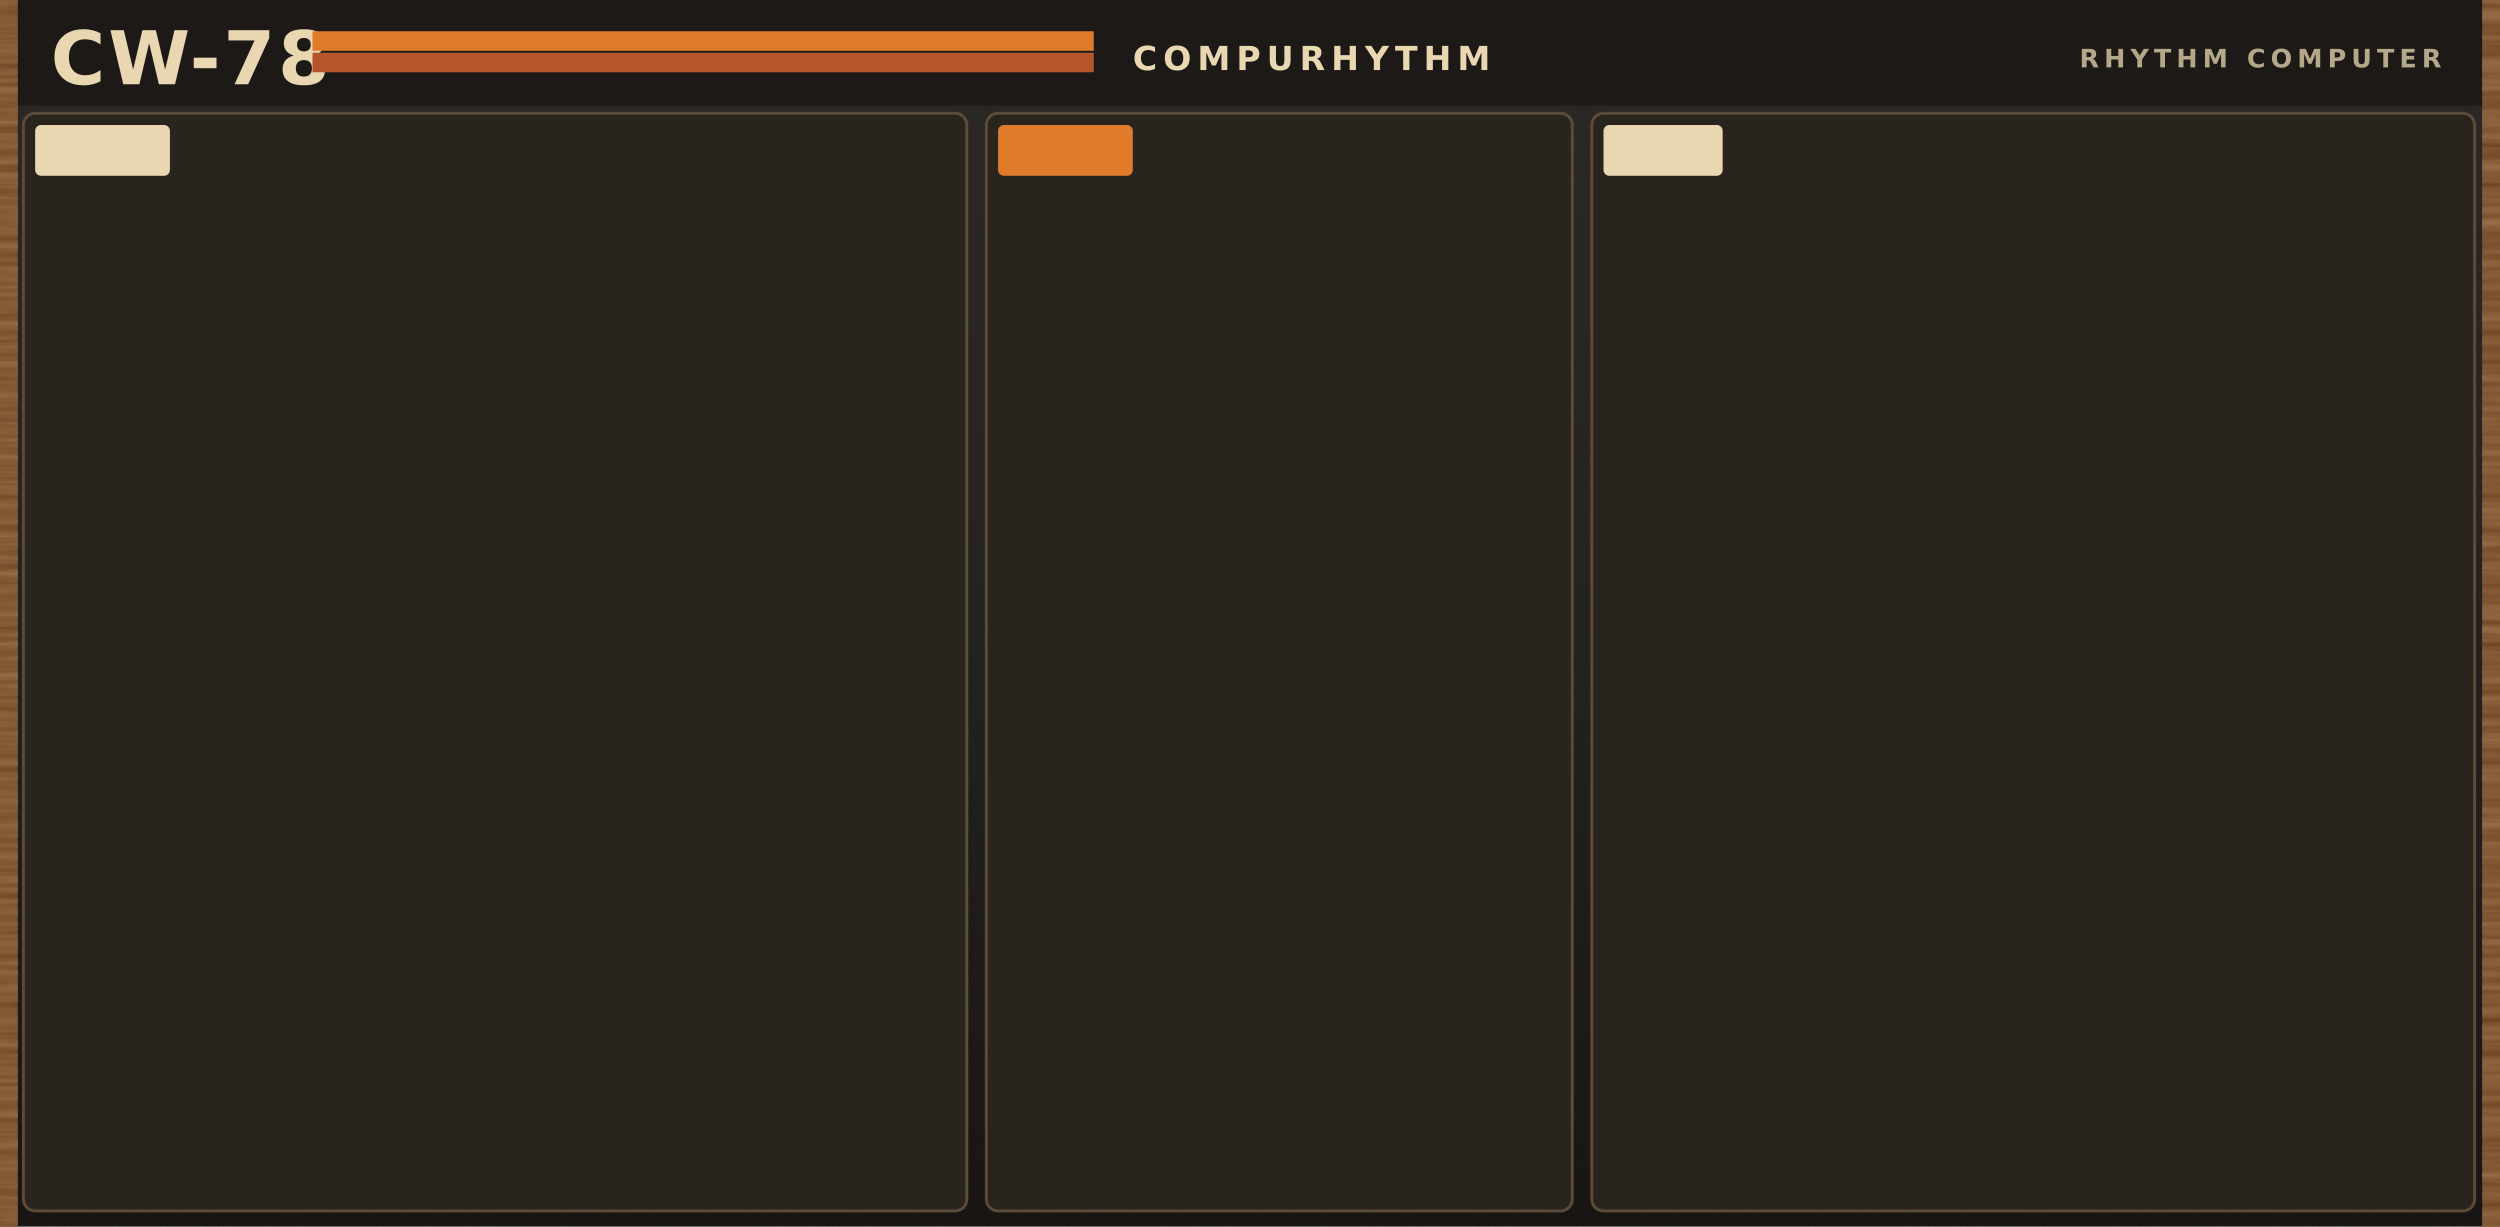
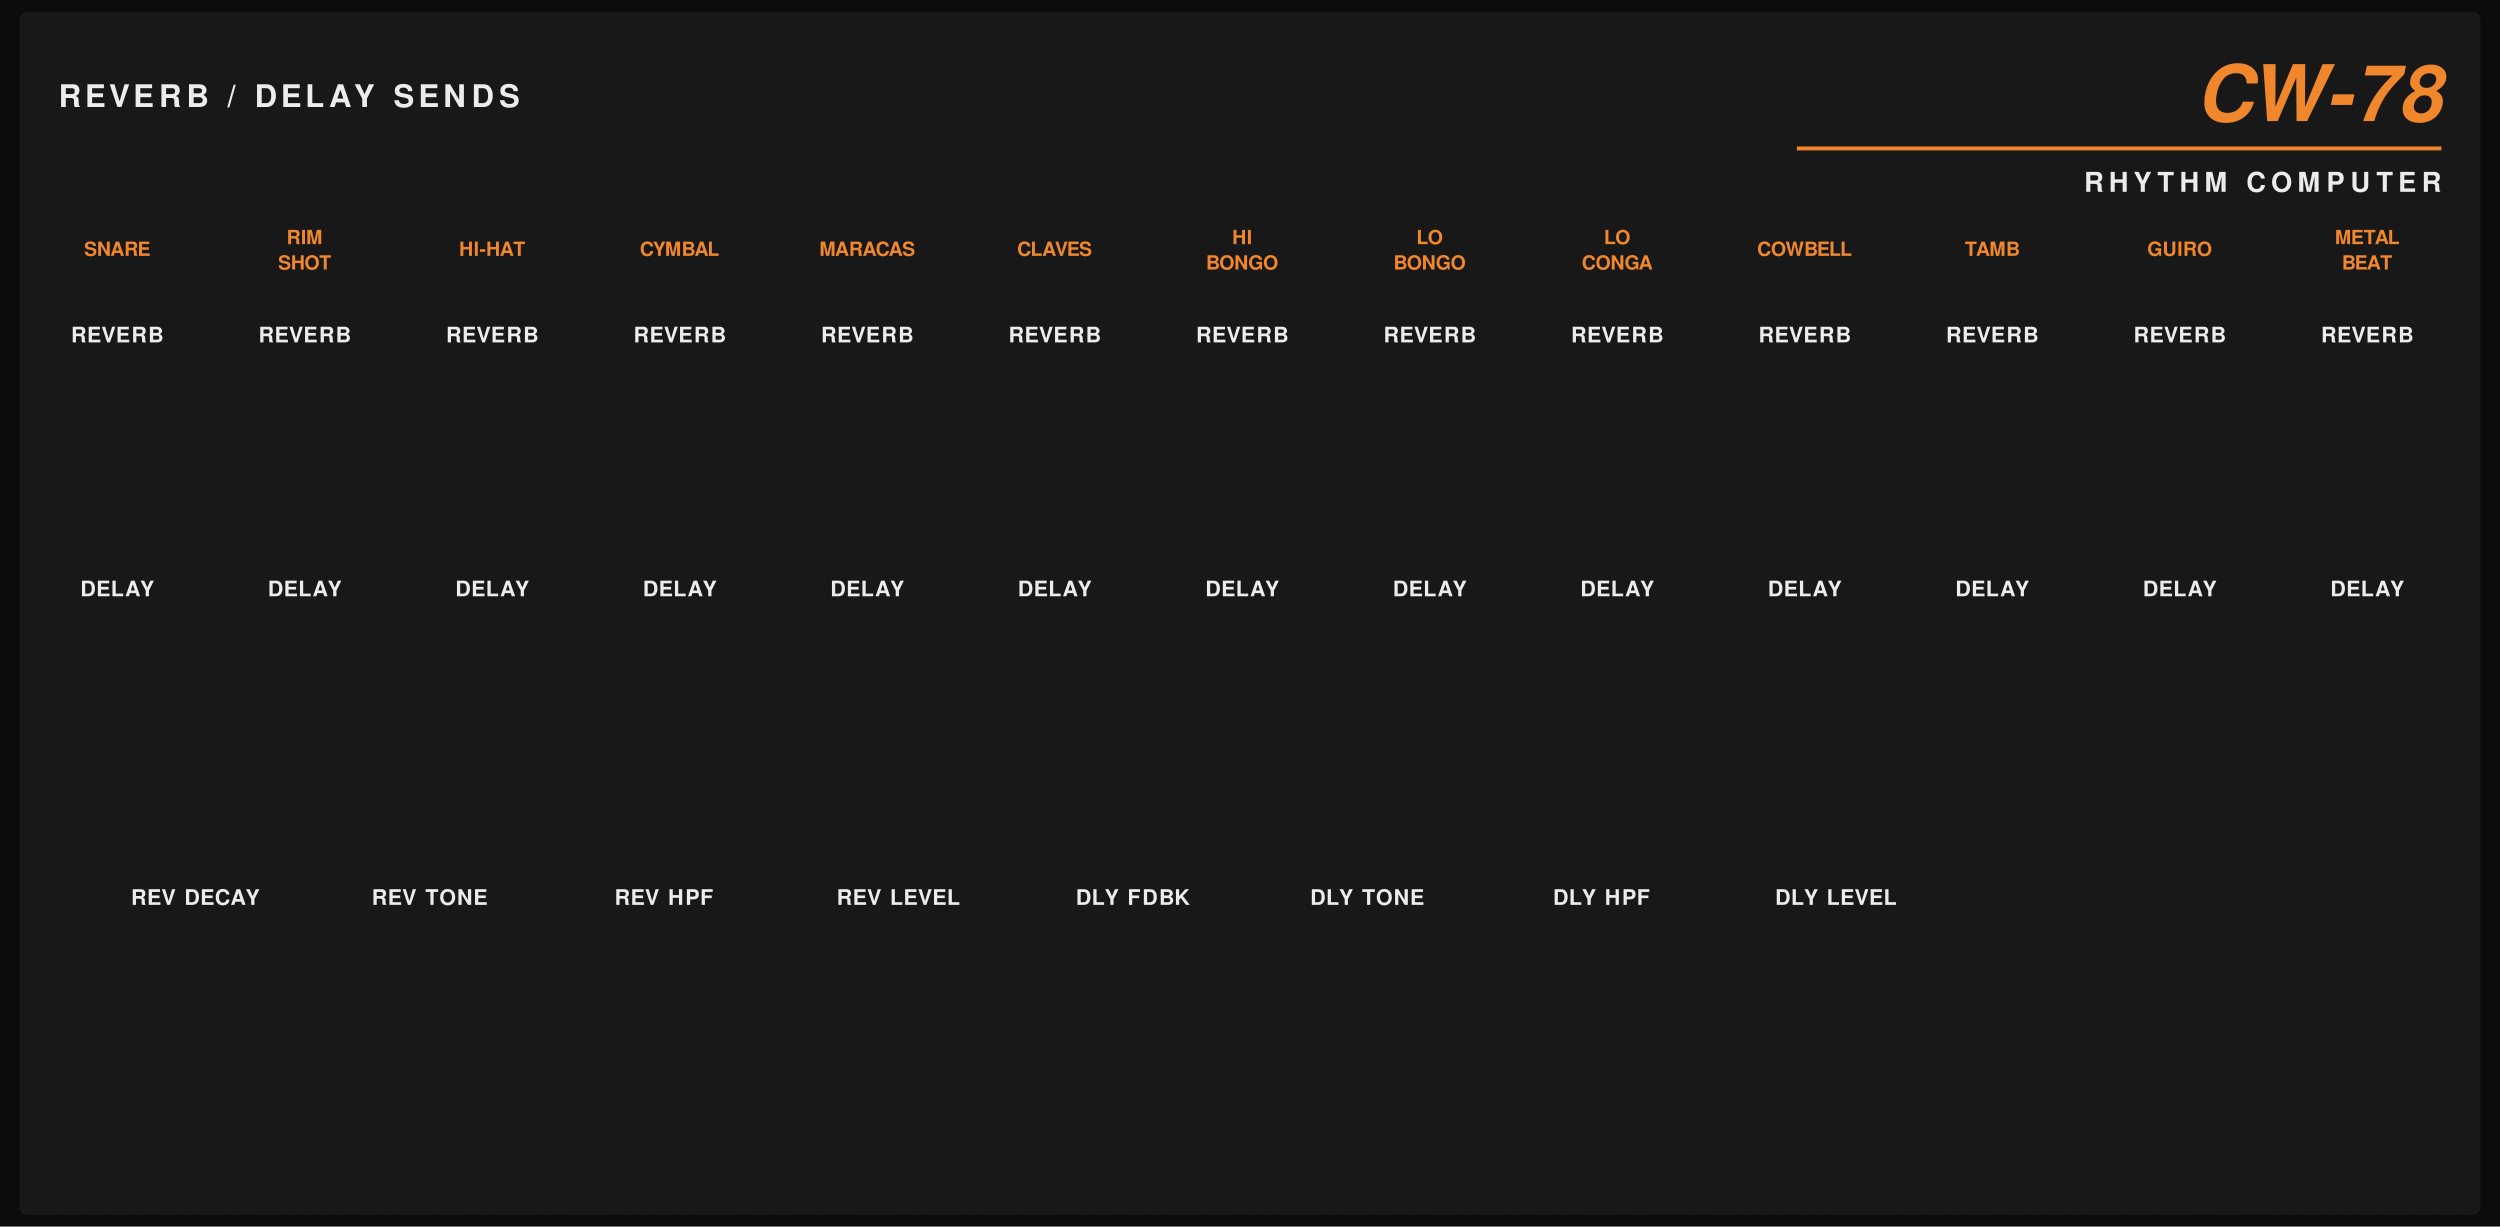
<svg xmlns="http://www.w3.org/2000/svg" width="1280" height="628" viewBox="0 0 1280 628">
  <defs>
-     <filter id="brush" x="0" y="0" width="100%" height="100%">
-       <feTurbulence type="fractalNoise" baseFrequency="0.002 0.9" numOctaves="2" seed="4" />
-       <feColorMatrix values="0 0 0 0 1  0 0 0 0 1  0 0 0 0 1  0 0 0 0.16 0" />
+     <linearGradient id="hw-screw" x1="0" y1="0" x2="1" y2="1">
+       <stop offset="0" stop-color="#f2f2f2" />
+       <stop offset="1" stop-color="#7a7a7a" />
+     </linearGradient>
+     <filter id="hw-brush" x="0" y="0" width="100%" height="100%">
+       <feTurbulence type="fractalNoise" baseFrequency="0.003 0.8" numOctaves="2" seed="5" />
+       <feColorMatrix values="0 0 0 0 1  0 0 0 0 1  0 0 0 0 1  0 0 0 0.20 0" />
    </filter>
-     <filter id="grain" x="0" y="0" width="100%" height="100%">
-       <feTurbulence type="fractalNoise" baseFrequency="0.9" numOctaves="2" seed="7" />
-       <feColorMatrix values="0 0 0 0 0  0 0 0 0 0  0 0 0 0 0  0 0 0 0.10 0" />
+     <filter id="hw-brushd" x="0" y="0" width="100%" height="100%">
+       <feTurbulence type="fractalNoise" baseFrequency="0.003 0.8" numOctaves="2" seed="9" />
+       <feColorMatrix values="0 0 0 0 0  0 0 0 0 0  0 0 0 0 0  0 0 0 0.16 0" />
    </filter>
-     <filter id="woodf" x="0" y="0" width="100%" height="100%">
-       <feTurbulence type="fractalNoise" baseFrequency="0.012 0.25" numOctaves="3" seed="11" />
-       <feColorMatrix values="0 0 0 0 0.36  0 0 0 0 0.20  0 0 0 0 0.09  0 0 0 0.9 0" />
+     <filter id="hw-grain" x="0" y="0" width="100%" height="100%">
+       <feTurbulence type="fractalNoise" baseFrequency="0.85" numOctaves="2" seed="3" />
+       <feColorMatrix values="0 0 0 0 0  0 0 0 0 0  0 0 0 0 0  0 0 0 0.07 0" />
    </filter>
-     <linearGradient id="screw" x1="0" y1="0" x2="1" y2="1">
-       <stop offset="0" stop-color="#eee" />
-       <stop offset="1" stop-color="#777" />
-     </linearGradient>
-     <linearGradient id="shade" x1="0" y1="0" x2="0" y2="1">
-       <stop offset="0" stop-color="#fff" stop-opacity="0.07" />
-       <stop offset="1" stop-color="#000" stop-opacity="0.12" />
+     <filter id="hw-wood" x="0" y="0" width="100%" height="100%">
+       <feTurbulence type="fractalNoise" baseFrequency="0.006 0.18" numOctaves="4" seed="21" />
+       <feColorMatrix values="0 0 0 0 0.30  0 0 0 0 0.15  0 0 0 0 0.05  0 0 0 0.85 0" />
+     </filter>
+     <filter id="hw-soft" x="-20%" y="-20%" width="140%" height="140%">
+       <feGaussianBlur stdDeviation="2" />
+     </filter>
+     <filter id="hw-shadow" x="-30%" y="-30%" width="160%" height="160%">
+       <feDropShadow dx="0" dy="2" stdDeviation="2" flood-opacity="0.45" />
+     </filter>
+     <linearGradient id="hw-vshade" x1="0" y1="0" x2="0" y2="1">
+       <stop offset="0" stop-color="#fff" stop-opacity="0.10" />
+       <stop offset="1" stop-color="#000" stop-opacity="0.14" />
    </linearGradient>
  </defs>
-   <rect width="1280" height="628" fill="#1c1916" />
-   <rect width="1280" height="628" filter="url(#grain)" />
-   <rect width="1280" height="628" fill="url(#shade)" />
-   <rect x="12" y="58" width="483" height="562" rx="6" fill="#2a241e" stroke="#5b4b38" stroke-width="1.5" />
-   <rect x="18" y="64" width="69" height="26" rx="3" fill="#e8d7b0" />
-   <rect x="505" y="58" width="300" height="562" rx="6" fill="#2a241e" stroke="#5b4b38" stroke-width="1.5" />
-   <rect x="511" y="64" width="69" height="26" rx="3" fill="#e07b2c" />
-   <rect x="815" y="58" width="452" height="562" rx="6" fill="#2a241e" stroke="#5b4b38" stroke-width="1.5" />
-   <rect x="821" y="64" width="61" height="26" rx="3" fill="#e8d7b0" />
-   <rect x="0" y="0" width="1280" height="54" fill="#1c1916" />
-   <text x="26" y="30" font-family="Titillium Web, DejaVu Sans, sans-serif" font-size="38" font-weight="700" fill="#e8d7b0" text-anchor="start" dominant-baseline="central" style="letter-spacing:0.04em;">CW-78</text>
-   <rect x="160" y="16" width="400" height="10" fill="#e07b2c" />
-   <rect x="160" y="27" width="400" height="10" fill="#b4562a" />
-   <text x="580" y="30" font-family="Titillium Web, DejaVu Sans, sans-serif" font-size="17" font-weight="600" fill="#e8d7b0" text-anchor="start" dominant-baseline="central" style="letter-spacing:0.18em;">COMPURHYTHM</text>
-   <text x="1250" y="30" font-family="Titillium Web, DejaVu Sans, sans-serif" font-size="13" font-weight="600" fill="#e8d7b0" text-anchor="end" dominant-baseline="central" style="letter-spacing:0.2em;" opacity="0.75">RHYTHM COMPUTER</text>
-   <rect x="0" y="0" width="9" height="628" fill="#6b3f1d" />
-   <rect x="0" y="0" width="9" height="628" filter="url(#woodf)" />
-   <rect x="1271" y="0" width="9" height="628" fill="#6b3f1d" />
-   <rect x="1271" y="0" width="9" height="628" filter="url(#woodf)" />
+   <rect x="0" y="0" width="1280" height="628" rx="0" fill="#0c0c0c" />
+   <rect x="10" y="6" width="1260" height="616" rx="4" fill="#191919" />
+   <rect x="10" y="6" width="1260" height="616" filter="url(#hw-grain)" />
+   <text x="1250" y="50" font-size="40" fill="#f0872c" text-anchor="end" dominant-baseline="central" style="font-family:FreeSans, Liberation Sans, Titillium Web, sans-serif;font-weight:700;letter-spacing:0.02em;font-style:italic;">CW-78</text>
+   <line x1="920" y1="76" x2="1250" y2="76" stroke="#f0872c" stroke-width="2" />
+   <text x="1250" y="94" font-size="14" fill="#ececec" text-anchor="end" dominant-baseline="central" style="font-family:FreeSans, Liberation Sans, Titillium Web, sans-serif;font-weight:700;letter-spacing:0.2em;">RHYTHM COMPUTER</text>
+   <text x="30" y="50" font-size="16" fill="#ececec" text-anchor="start" dominant-baseline="central" style="font-family:FreeSans, Liberation Sans, Titillium Web, sans-serif;font-weight:700;letter-spacing:0.16em;">REVERB / DELAY SENDS</text>
+   <text x="60" y="128" font-size="10" fill="#f0872c" text-anchor="middle" dominant-baseline="central" style="font-family:FreeSans, Liberation Sans, Titillium Web, sans-serif;font-weight:700;letter-spacing:0em;">SNARE</text>
+   <text x="156" y="122" font-size="10" fill="#f0872c" text-anchor="middle" dominant-baseline="central" style="font-family:FreeSans, Liberation Sans, Titillium Web, sans-serif;font-weight:700;letter-spacing:0em;">RIM</text>
+   <text x="156" y="135" font-size="10" fill="#f0872c" text-anchor="middle" dominant-baseline="central" style="font-family:FreeSans, Liberation Sans, Titillium Web, sans-serif;font-weight:700;letter-spacing:0em;">SHOT</text>
+   <text x="252" y="128" font-size="10" fill="#f0872c" text-anchor="middle" dominant-baseline="central" style="font-family:FreeSans, Liberation Sans, Titillium Web, sans-serif;font-weight:700;letter-spacing:0em;">HI-HAT</text>
+   <text x="348" y="128" font-size="10" fill="#f0872c" text-anchor="middle" dominant-baseline="central" style="font-family:FreeSans, Liberation Sans, Titillium Web, sans-serif;font-weight:700;letter-spacing:0em;">CYMBAL</text>
+   <text x="444" y="128" font-size="10" fill="#f0872c" text-anchor="middle" dominant-baseline="central" style="font-family:FreeSans, Liberation Sans, Titillium Web, sans-serif;font-weight:700;letter-spacing:0em;">MARACAS</text>
+   <text x="540" y="128" font-size="10" fill="#f0872c" text-anchor="middle" dominant-baseline="central" style="font-family:FreeSans, Liberation Sans, Titillium Web, sans-serif;font-weight:700;letter-spacing:0em;">CLAVES</text>
+   <text x="636" y="122" font-size="10" fill="#f0872c" text-anchor="middle" dominant-baseline="central" style="font-family:FreeSans, Liberation Sans, Titillium Web, sans-serif;font-weight:700;letter-spacing:0em;">HI</text>
+   <text x="636" y="135" font-size="10" fill="#f0872c" text-anchor="middle" dominant-baseline="central" style="font-family:FreeSans, Liberation Sans, Titillium Web, sans-serif;font-weight:700;letter-spacing:0em;">BONGO</text>
+   <text x="732" y="122" font-size="10" fill="#f0872c" text-anchor="middle" dominant-baseline="central" style="font-family:FreeSans, Liberation Sans, Titillium Web, sans-serif;font-weight:700;letter-spacing:0em;">LO</text>
+   <text x="732" y="135" font-size="10" fill="#f0872c" text-anchor="middle" dominant-baseline="central" style="font-family:FreeSans, Liberation Sans, Titillium Web, sans-serif;font-weight:700;letter-spacing:0em;">BONGO</text>
+   <text x="828" y="122" font-size="10" fill="#f0872c" text-anchor="middle" dominant-baseline="central" style="font-family:FreeSans, Liberation Sans, Titillium Web, sans-serif;font-weight:700;letter-spacing:0em;">LO</text>
+   <text x="828" y="135" font-size="10" fill="#f0872c" text-anchor="middle" dominant-baseline="central" style="font-family:FreeSans, Liberation Sans, Titillium Web, sans-serif;font-weight:700;letter-spacing:0em;">CONGA</text>
+   <text x="924" y="128" font-size="10" fill="#f0872c" text-anchor="middle" dominant-baseline="central" style="font-family:FreeSans, Liberation Sans, Titillium Web, sans-serif;font-weight:700;letter-spacing:0em;">COWBELL</text>
+   <text x="1020" y="128" font-size="10" fill="#f0872c" text-anchor="middle" dominant-baseline="central" style="font-family:FreeSans, Liberation Sans, Titillium Web, sans-serif;font-weight:700;letter-spacing:0em;">TAMB</text>
+   <text x="1116" y="128" font-size="10" fill="#f0872c" text-anchor="middle" dominant-baseline="central" style="font-family:FreeSans, Liberation Sans, Titillium Web, sans-serif;font-weight:700;letter-spacing:0em;">GUIRO</text>
+   <text x="1212" y="122" font-size="10" fill="#f0872c" text-anchor="middle" dominant-baseline="central" style="font-family:FreeSans, Liberation Sans, Titillium Web, sans-serif;font-weight:700;letter-spacing:0em;">METAL</text>
+   <text x="1212" y="135" font-size="10" fill="#f0872c" text-anchor="middle" dominant-baseline="central" style="font-family:FreeSans, Liberation Sans, Titillium Web, sans-serif;font-weight:700;letter-spacing:0em;">BEAT</text>
+   <text x="60" y="172" font-size="11" fill="#ececec" text-anchor="middle" dominant-baseline="central" style="font-family:FreeSans, Liberation Sans, Titillium Web, sans-serif;font-weight:700;letter-spacing:0.06em;">REVERB</text>
+   <text x="60" y="302" font-size="11" fill="#ececec" text-anchor="middle" dominant-baseline="central" style="font-family:FreeSans, Liberation Sans, Titillium Web, sans-serif;font-weight:700;letter-spacing:0.06em;">DELAY</text>
+   <text x="156" y="172" font-size="11" fill="#ececec" text-anchor="middle" dominant-baseline="central" style="font-family:FreeSans, Liberation Sans, Titillium Web, sans-serif;font-weight:700;letter-spacing:0.06em;">REVERB</text>
+   <text x="156" y="302" font-size="11" fill="#ececec" text-anchor="middle" dominant-baseline="central" style="font-family:FreeSans, Liberation Sans, Titillium Web, sans-serif;font-weight:700;letter-spacing:0.06em;">DELAY</text>
+   <text x="252" y="172" font-size="11" fill="#ececec" text-anchor="middle" dominant-baseline="central" style="font-family:FreeSans, Liberation Sans, Titillium Web, sans-serif;font-weight:700;letter-spacing:0.06em;">REVERB</text>
+   <text x="252" y="302" font-size="11" fill="#ececec" text-anchor="middle" dominant-baseline="central" style="font-family:FreeSans, Liberation Sans, Titillium Web, sans-serif;font-weight:700;letter-spacing:0.06em;">DELAY</text>
+   <text x="348" y="172" font-size="11" fill="#ececec" text-anchor="middle" dominant-baseline="central" style="font-family:FreeSans, Liberation Sans, Titillium Web, sans-serif;font-weight:700;letter-spacing:0.06em;">REVERB</text>
+   <text x="348" y="302" font-size="11" fill="#ececec" text-anchor="middle" dominant-baseline="central" style="font-family:FreeSans, Liberation Sans, Titillium Web, sans-serif;font-weight:700;letter-spacing:0.06em;">DELAY</text>
+   <text x="444" y="172" font-size="11" fill="#ececec" text-anchor="middle" dominant-baseline="central" style="font-family:FreeSans, Liberation Sans, Titillium Web, sans-serif;font-weight:700;letter-spacing:0.06em;">REVERB</text>
+   <text x="444" y="302" font-size="11" fill="#ececec" text-anchor="middle" dominant-baseline="central" style="font-family:FreeSans, Liberation Sans, Titillium Web, sans-serif;font-weight:700;letter-spacing:0.06em;">DELAY</text>
+   <text x="540" y="172" font-size="11" fill="#ececec" text-anchor="middle" dominant-baseline="central" style="font-family:FreeSans, Liberation Sans, Titillium Web, sans-serif;font-weight:700;letter-spacing:0.06em;">REVERB</text>
+   <text x="540" y="302" font-size="11" fill="#ececec" text-anchor="middle" dominant-baseline="central" style="font-family:FreeSans, Liberation Sans, Titillium Web, sans-serif;font-weight:700;letter-spacing:0.06em;">DELAY</text>
+   <text x="636" y="172" font-size="11" fill="#ececec" text-anchor="middle" dominant-baseline="central" style="font-family:FreeSans, Liberation Sans, Titillium Web, sans-serif;font-weight:700;letter-spacing:0.06em;">REVERB</text>
+   <text x="636" y="302" font-size="11" fill="#ececec" text-anchor="middle" dominant-baseline="central" style="font-family:FreeSans, Liberation Sans, Titillium Web, sans-serif;font-weight:700;letter-spacing:0.06em;">DELAY</text>
+   <text x="732" y="172" font-size="11" fill="#ececec" text-anchor="middle" dominant-baseline="central" style="font-family:FreeSans, Liberation Sans, Titillium Web, sans-serif;font-weight:700;letter-spacing:0.06em;">REVERB</text>
+   <text x="732" y="302" font-size="11" fill="#ececec" text-anchor="middle" dominant-baseline="central" style="font-family:FreeSans, Liberation Sans, Titillium Web, sans-serif;font-weight:700;letter-spacing:0.06em;">DELAY</text>
+   <text x="828" y="172" font-size="11" fill="#ececec" text-anchor="middle" dominant-baseline="central" style="font-family:FreeSans, Liberation Sans, Titillium Web, sans-serif;font-weight:700;letter-spacing:0.06em;">REVERB</text>
+   <text x="828" y="302" font-size="11" fill="#ececec" text-anchor="middle" dominant-baseline="central" style="font-family:FreeSans, Liberation Sans, Titillium Web, sans-serif;font-weight:700;letter-spacing:0.06em;">DELAY</text>
+   <text x="924" y="172" font-size="11" fill="#ececec" text-anchor="middle" dominant-baseline="central" style="font-family:FreeSans, Liberation Sans, Titillium Web, sans-serif;font-weight:700;letter-spacing:0.06em;">REVERB</text>
+   <text x="924" y="302" font-size="11" fill="#ececec" text-anchor="middle" dominant-baseline="central" style="font-family:FreeSans, Liberation Sans, Titillium Web, sans-serif;font-weight:700;letter-spacing:0.06em;">DELAY</text>
+   <text x="1020" y="172" font-size="11" fill="#ececec" text-anchor="middle" dominant-baseline="central" style="font-family:FreeSans, Liberation Sans, Titillium Web, sans-serif;font-weight:700;letter-spacing:0.06em;">REVERB</text>
+   <text x="1020" y="302" font-size="11" fill="#ececec" text-anchor="middle" dominant-baseline="central" style="font-family:FreeSans, Liberation Sans, Titillium Web, sans-serif;font-weight:700;letter-spacing:0.06em;">DELAY</text>
+   <text x="1116" y="172" font-size="11" fill="#ececec" text-anchor="middle" dominant-baseline="central" style="font-family:FreeSans, Liberation Sans, Titillium Web, sans-serif;font-weight:700;letter-spacing:0.06em;">REVERB</text>
+   <text x="1116" y="302" font-size="11" fill="#ececec" text-anchor="middle" dominant-baseline="central" style="font-family:FreeSans, Liberation Sans, Titillium Web, sans-serif;font-weight:700;letter-spacing:0.06em;">DELAY</text>
+   <text x="1212" y="172" font-size="11" fill="#ececec" text-anchor="middle" dominant-baseline="central" style="font-family:FreeSans, Liberation Sans, Titillium Web, sans-serif;font-weight:700;letter-spacing:0.06em;">REVERB</text>
+   <text x="1212" y="302" font-size="11" fill="#ececec" text-anchor="middle" dominant-baseline="central" style="font-family:FreeSans, Liberation Sans, Titillium Web, sans-serif;font-weight:700;letter-spacing:0.06em;">DELAY</text>
+   <text x="100" y="460" font-size="11" fill="#ececec" text-anchor="middle" dominant-baseline="central" style="font-family:FreeSans, Liberation Sans, Titillium Web, sans-serif;font-weight:700;letter-spacing:0.06em;">REV DECAY</text>
+   <text x="220" y="460" font-size="11" fill="#ececec" text-anchor="middle" dominant-baseline="central" style="font-family:FreeSans, Liberation Sans, Titillium Web, sans-serif;font-weight:700;letter-spacing:0.06em;">REV TONE</text>
+   <text x="340" y="460" font-size="11" fill="#ececec" text-anchor="middle" dominant-baseline="central" style="font-family:FreeSans, Liberation Sans, Titillium Web, sans-serif;font-weight:700;letter-spacing:0.06em;">REV HPF</text>
+   <text x="460" y="460" font-size="11" fill="#ececec" text-anchor="middle" dominant-baseline="central" style="font-family:FreeSans, Liberation Sans, Titillium Web, sans-serif;font-weight:700;letter-spacing:0.06em;">REV LEVEL</text>
+   <text x="580" y="460" font-size="11" fill="#ececec" text-anchor="middle" dominant-baseline="central" style="font-family:FreeSans, Liberation Sans, Titillium Web, sans-serif;font-weight:700;letter-spacing:0.06em;">DLY FDBK</text>
+   <text x="700" y="460" font-size="11" fill="#ececec" text-anchor="middle" dominant-baseline="central" style="font-family:FreeSans, Liberation Sans, Titillium Web, sans-serif;font-weight:700;letter-spacing:0.06em;">DLY TONE</text>
+   <text x="820" y="460" font-size="11" fill="#ececec" text-anchor="middle" dominant-baseline="central" style="font-family:FreeSans, Liberation Sans, Titillium Web, sans-serif;font-weight:700;letter-spacing:0.06em;">DLY HPF</text>
+   <text x="940" y="460" font-size="11" fill="#ececec" text-anchor="middle" dominant-baseline="central" style="font-family:FreeSans, Liberation Sans, Titillium Web, sans-serif;font-weight:700;letter-spacing:0.06em;">DLY LEVEL</text>
</svg>
